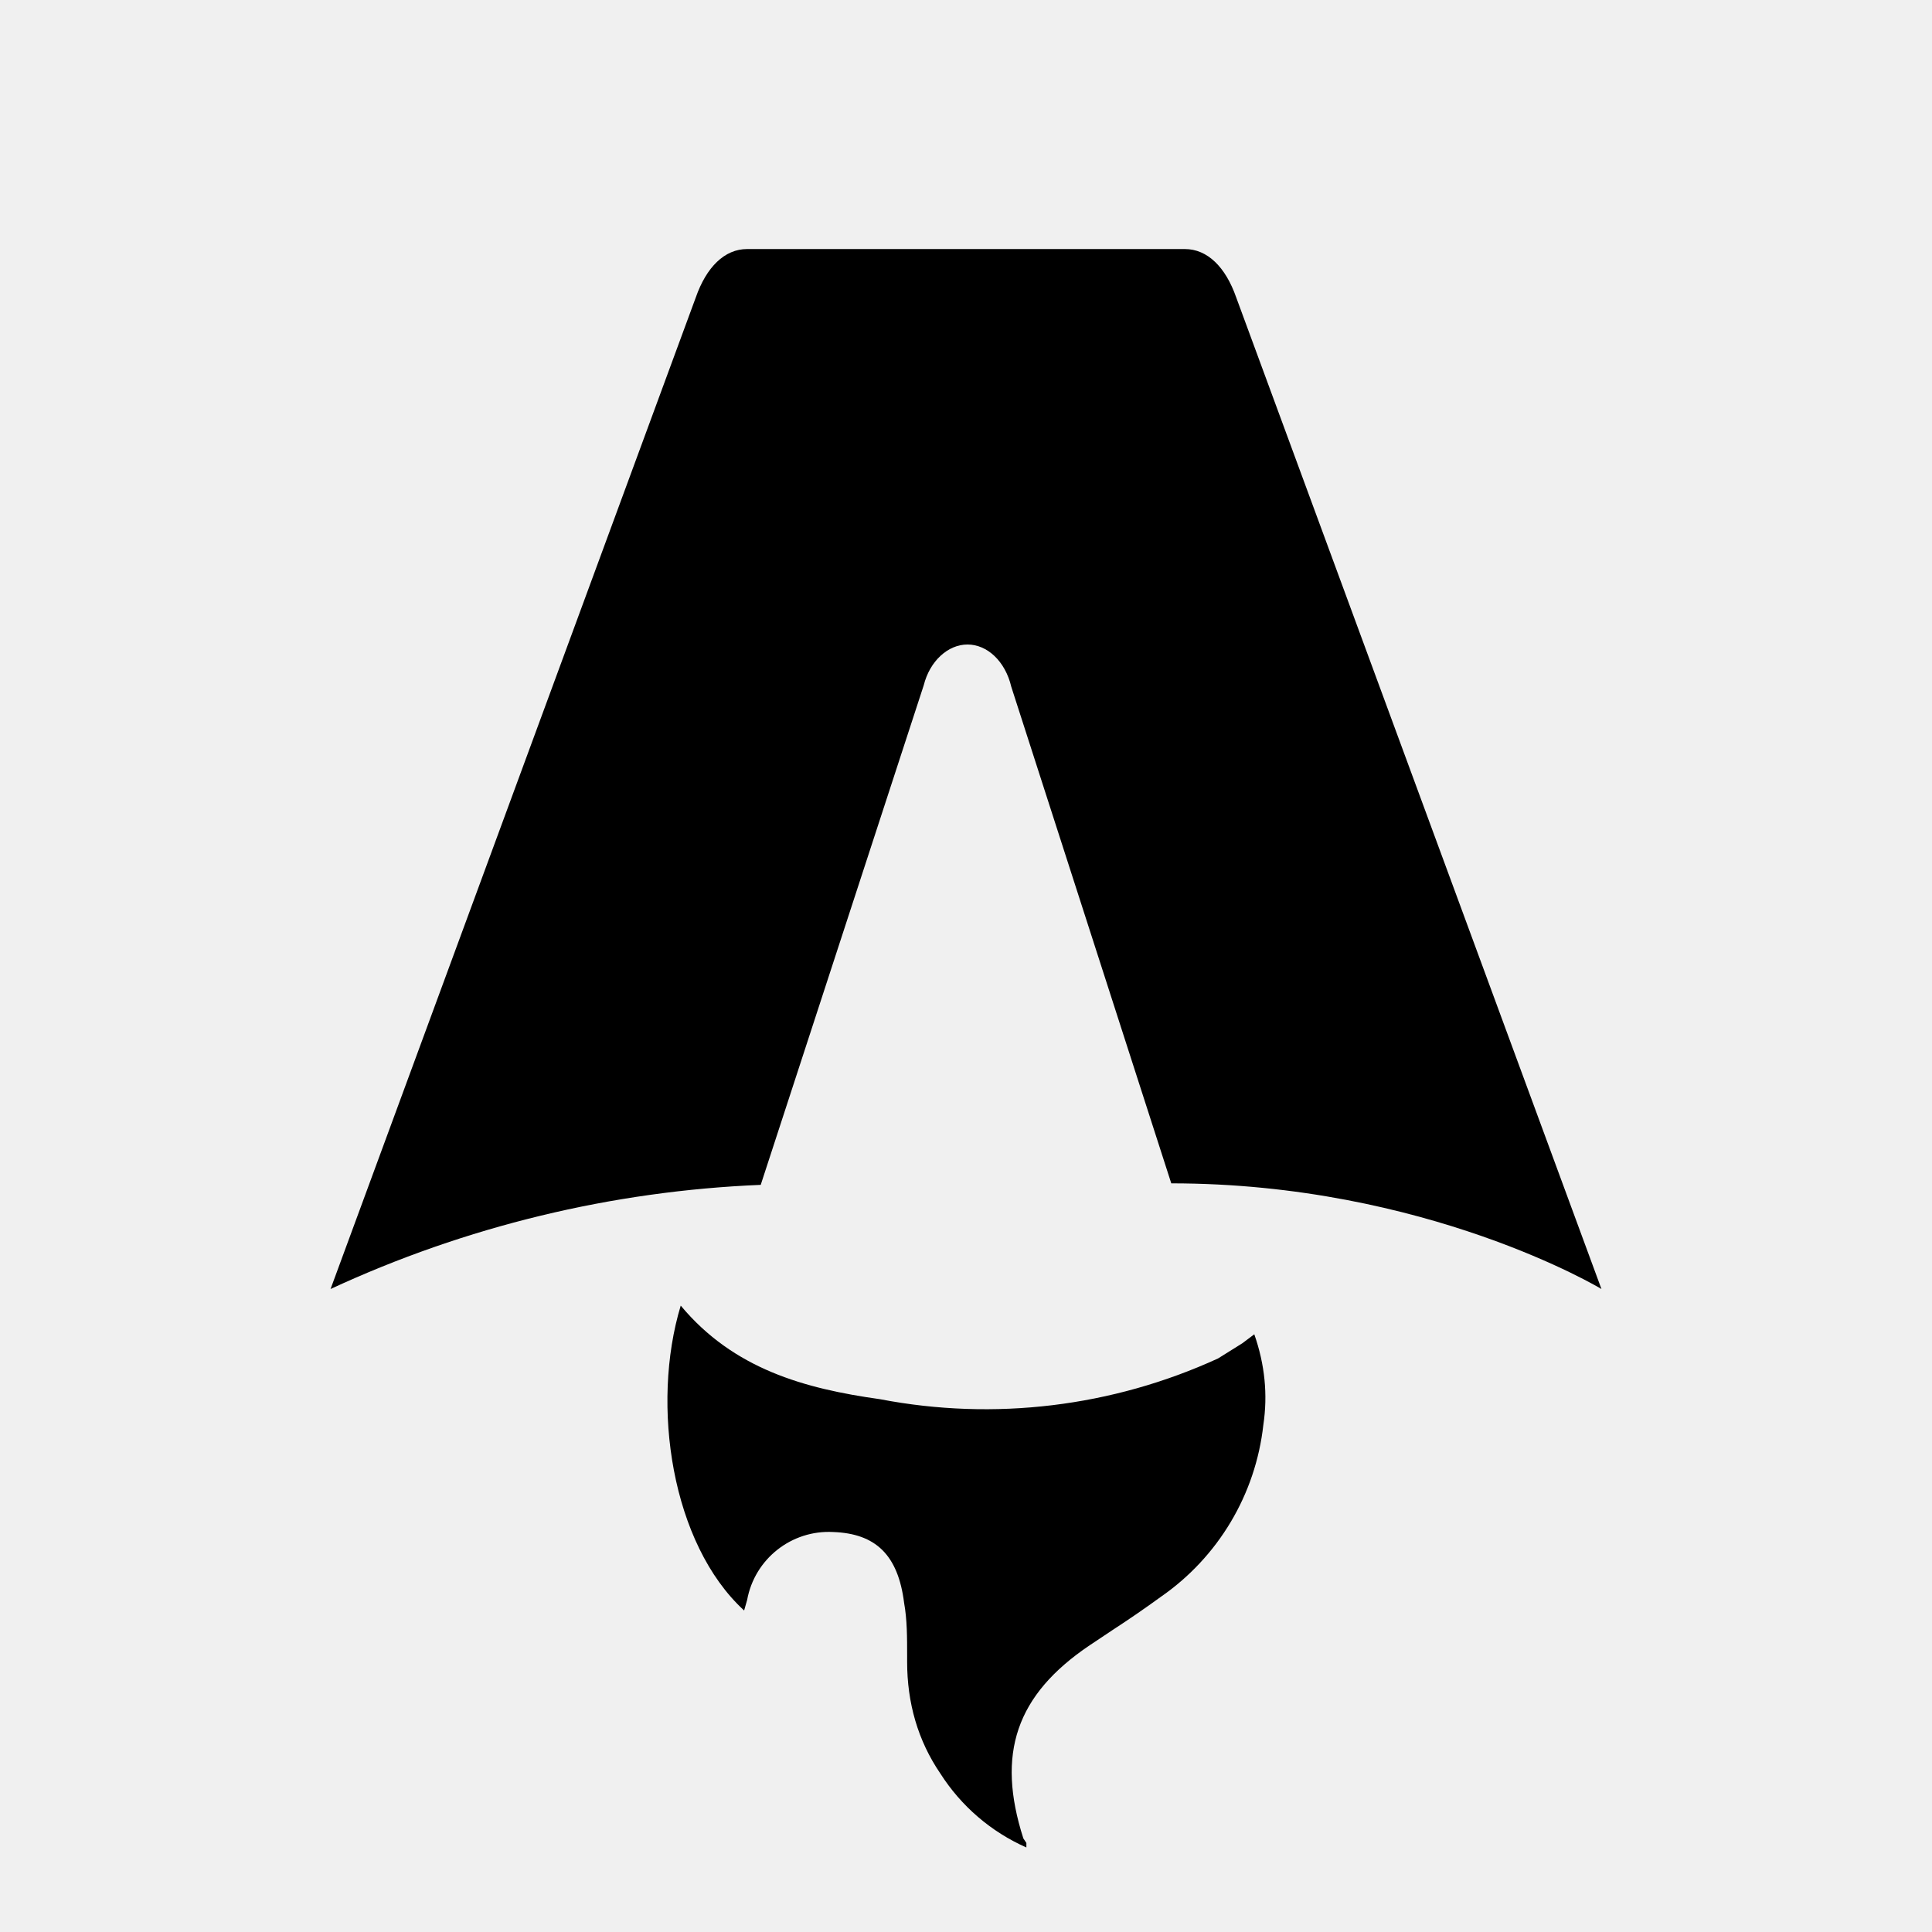
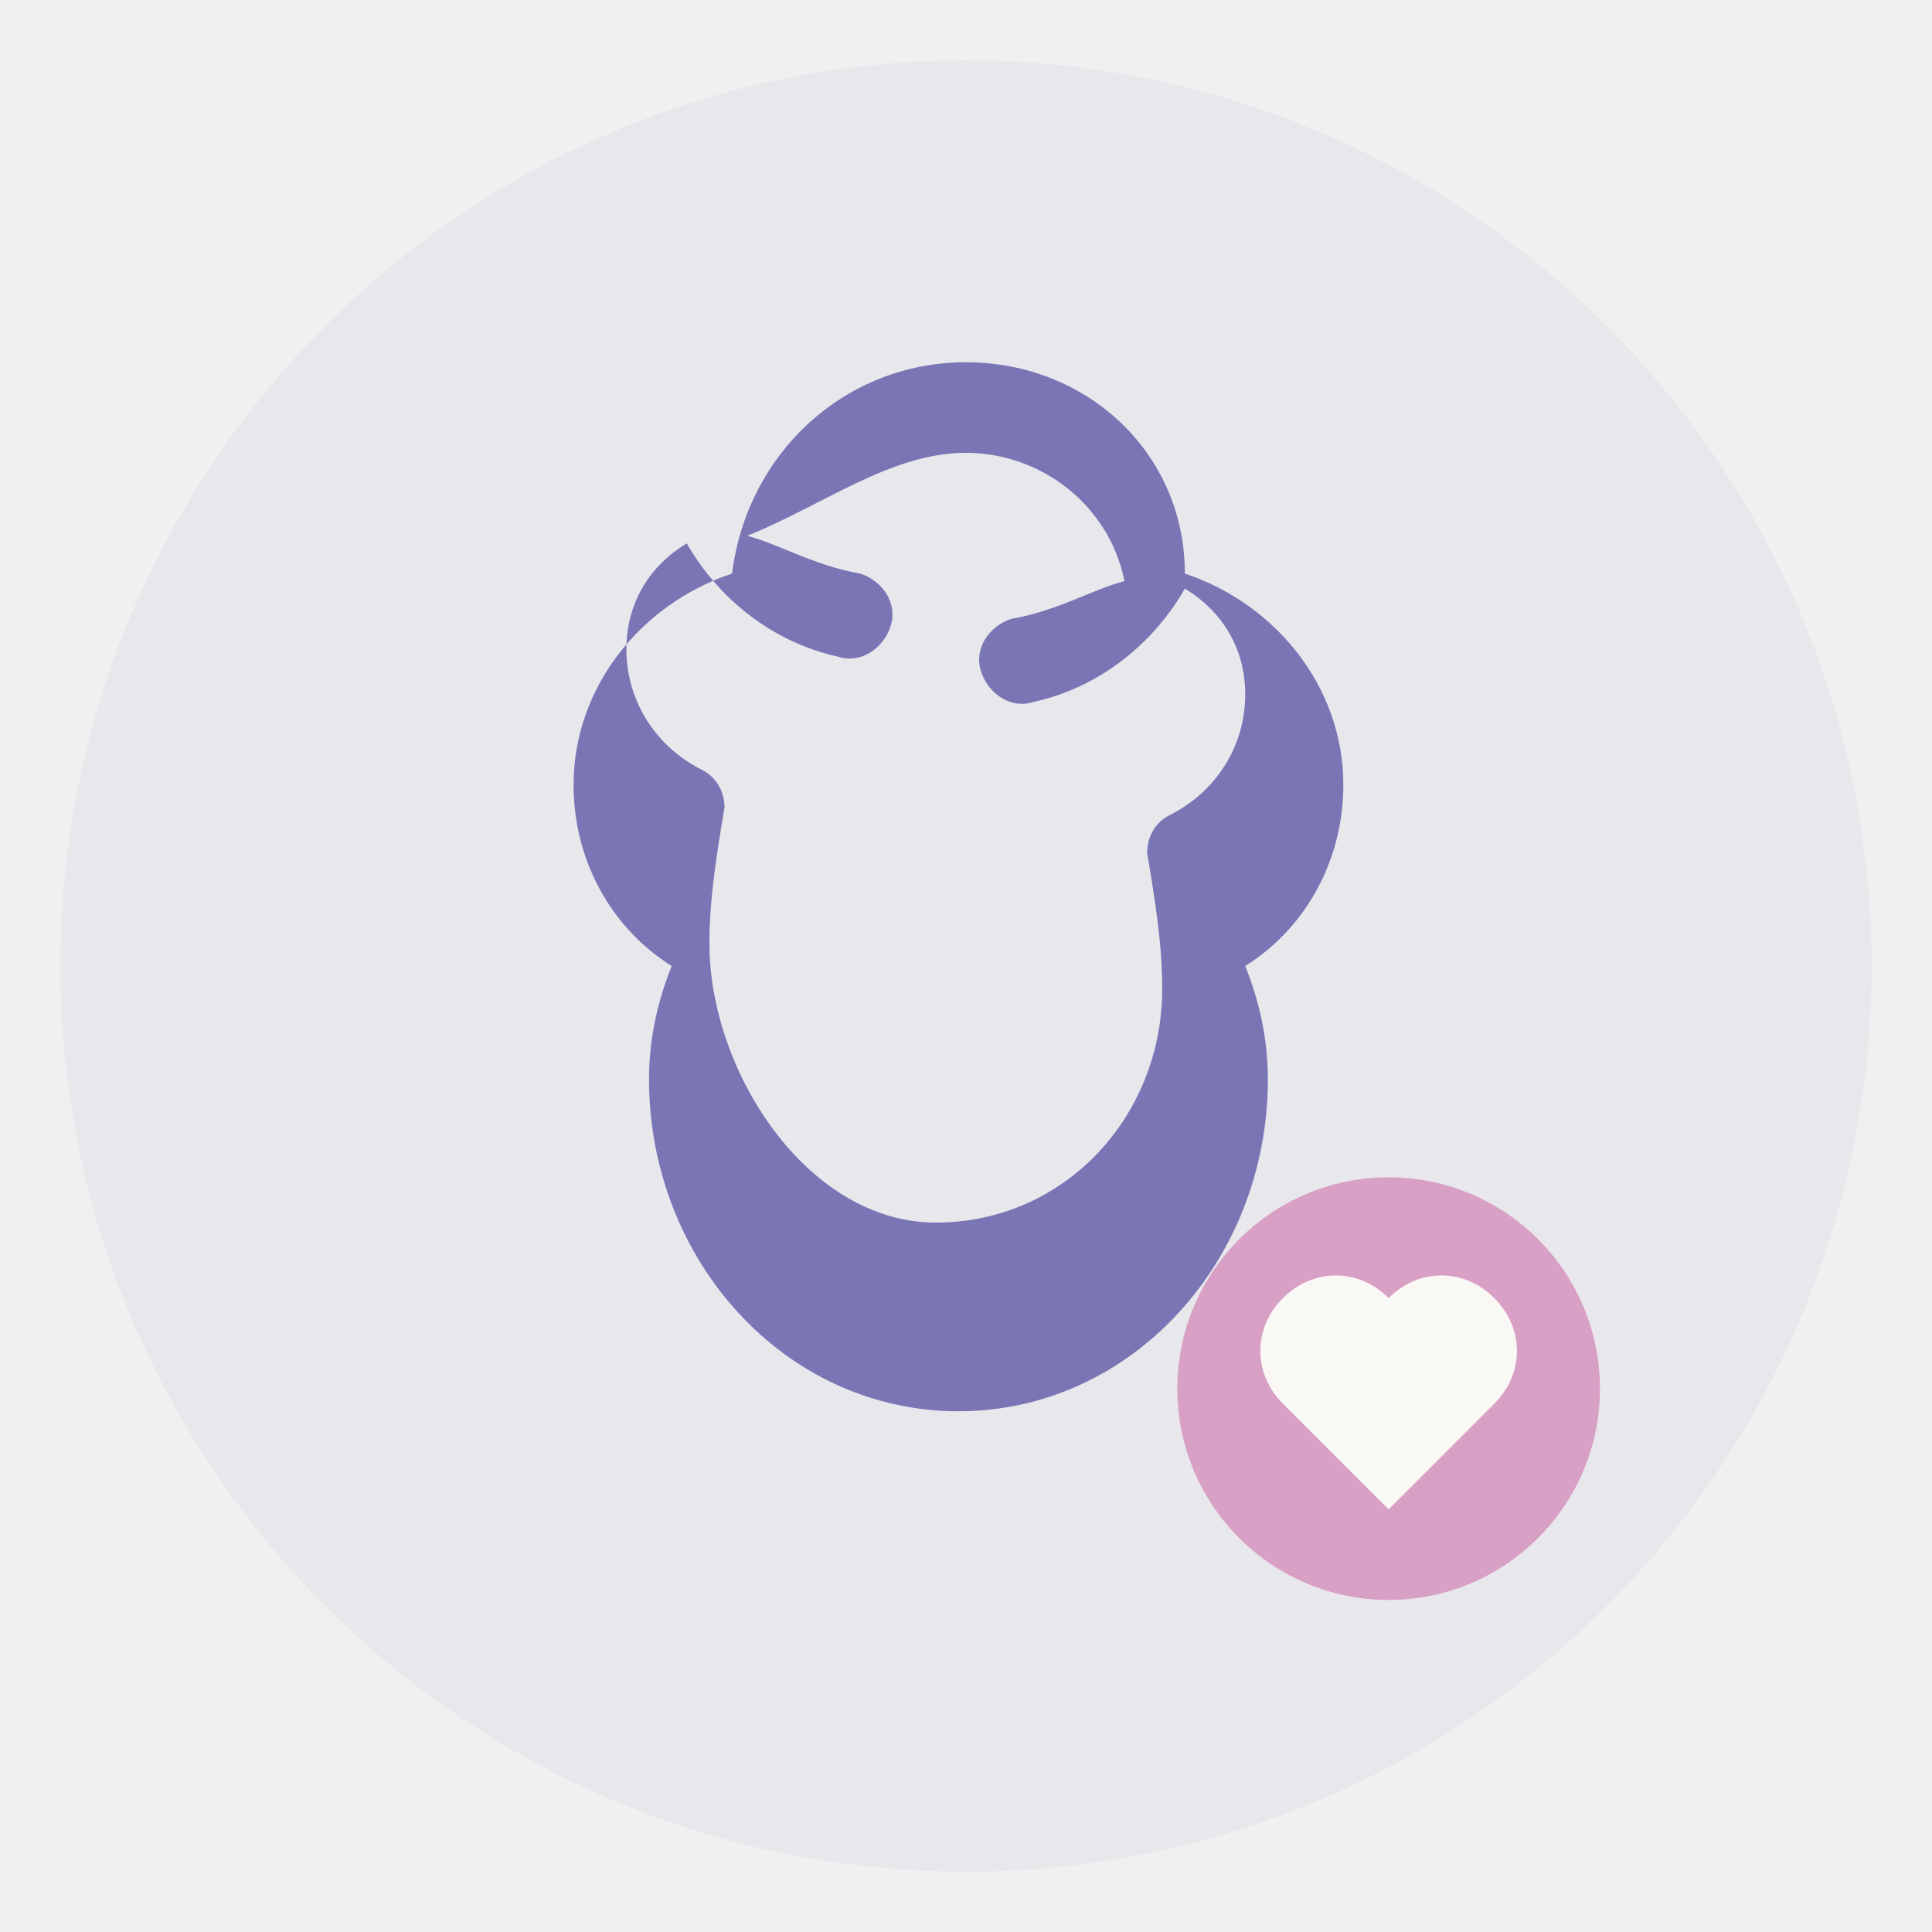
- <svg xmlns="http://www.w3.org/2000/svg" fill="none" viewBox="0 0 128 128">
-   <path d="M50.4 78.5a75.1 75.1 0 0 0-28.5 6.9l24.2-65.7c.7-2 1.9-3.2 3.4-3.2h29c1.5 0 2.7 1.2 3.4 3.2l24.2 65.7s-11.6-7-28.5-7L67 45.5c-.4-1.7-1.6-2.8-2.9-2.8-1.3 0-2.5 1.1-2.9 2.7L50.4 78.5Zm-1.1 28.2Zm-4.2-20.2c-2 6.6-.6 15.8 4.2 20.2a17.5 17.5 0 0 1 .2-.7 5.5 5.5 0 0 1 5.7-4.5c2.8.1 4.3 1.5 4.7 4.7.2 1.1.2 2.3.2 3.5v.4c0 2.7.7 5.2 2.2 7.4a13 13 0 0 0 5.7 4.9v-.3l-.2-.3c-1.8-5.6-.5-9.5 4.4-12.8l1.5-1a73 73 0 0 0 3.2-2.2 16 16 0 0 0 6.8-11.4c.3-2 .1-4-.6-6l-.8.6-1.6 1a37 37 0 0 1-22.4 2.7c-5-.7-9.7-2-13.2-6.2Z" />
-   <style>
-         path { fill: #000; }
-         @media (prefers-color-scheme: dark) {
-             path { fill: #FFF; }
-         }
-     </style>
+ <svg xmlns="http://www.w3.org/2000/svg" viewBox="0 0 128 128" fill="none">
+   <circle cx="64" cy="64" r="60" fill="#B9B7D4" opacity="0.15" />
+   <path fill="#7A75B5" d="M64 24c-8 0-14.5 6-15.5 14-6 2-10.5 7.5-10.5 14 0 5 2.5 9.5 6.5 12-1 2.5-1.5 5-1.5 7.5 0 12 9 22 20.5 22s20.5-10 20.5-22c0-2.5-.5-5-1.5-7.5 4-2.5 6.5-7 6.5-12 0-6.5-4.5-12-10.5-14C78.5 30 72 24 64 24Zm0 6c5 0 9.5 3.5 10.5 8.5C72.5 39 70 40.5 67 41c-1.5.5-2.5 2-2 3.5.5 1.5 2 2.5 3.5 2 4.5-1 8-4 10-7.5 2.5 1.5 4 4 4 7 0 3.5-2 6.5-5 8-1 .5-1.5 1.5-1.5 2.5.5 3 1 6 1 9 0 8.5-6.5 15.5-15 15.5S47 71 47 62.5c0-3 .5-6 1-9 0-1-.5-2-1.5-2.5-3-1.5-5-4.5-5-8 0-3 1.5-5.5 4-7 2 3.5 5.5 6.5 10 7.5 1.5.5 3-.5 3.5-2 .5-1.5-.5-3-2-3.5-3-.5-5.5-2-7.5-2.5C54.5 33.5 59 30 64 30Z" />
+   <circle cx="92" cy="92" r="14" fill="#D8A0C4" />
+   <path fill="#FAF8F5" d="M92 86c-2-2-5-2-7 0s-2 5 0 7l7 7 7-7c2-2 2-5 0-7s-5-2-7 0Z" />
</svg>
